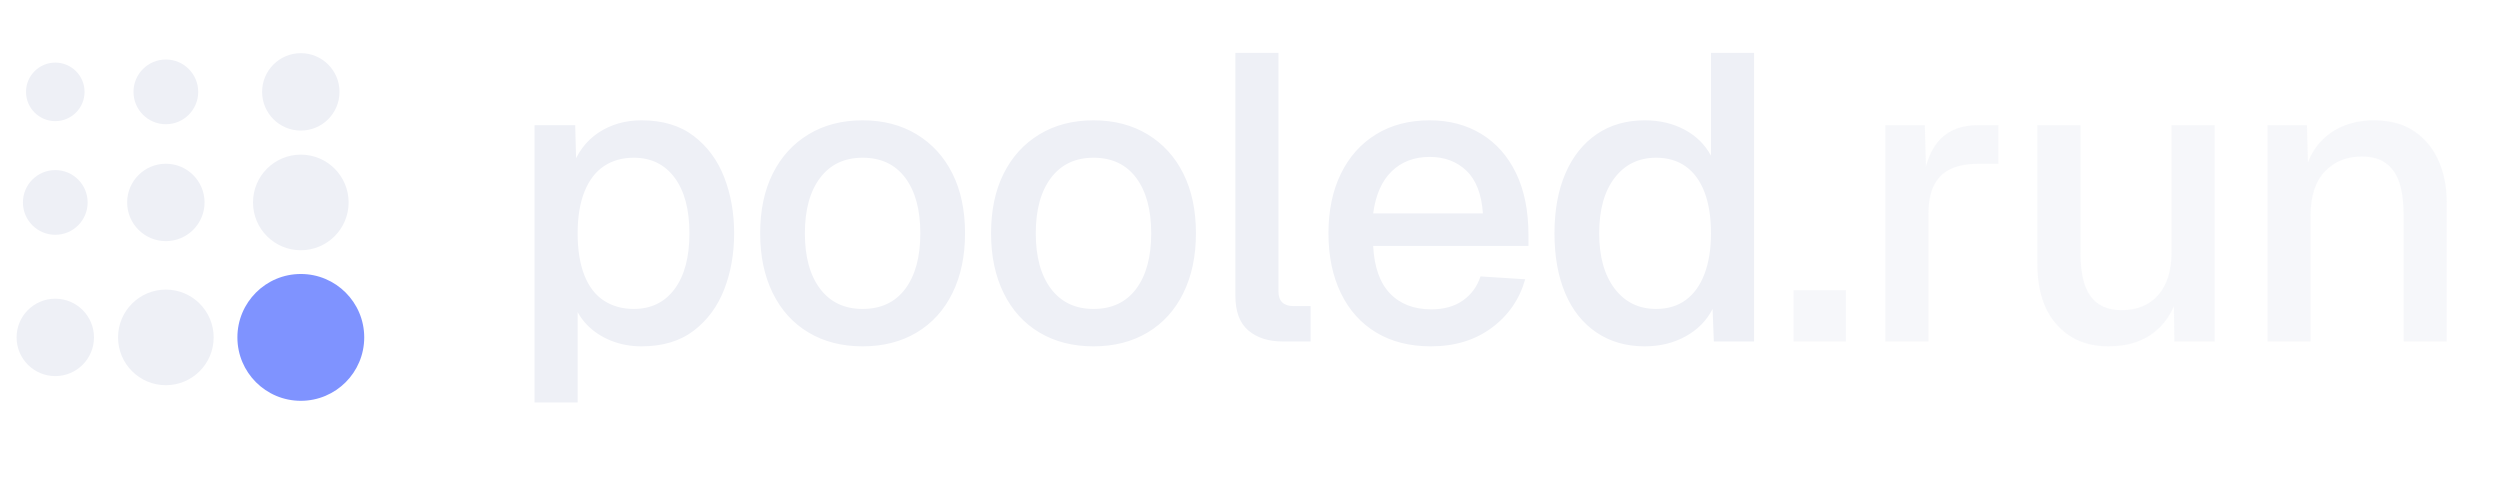
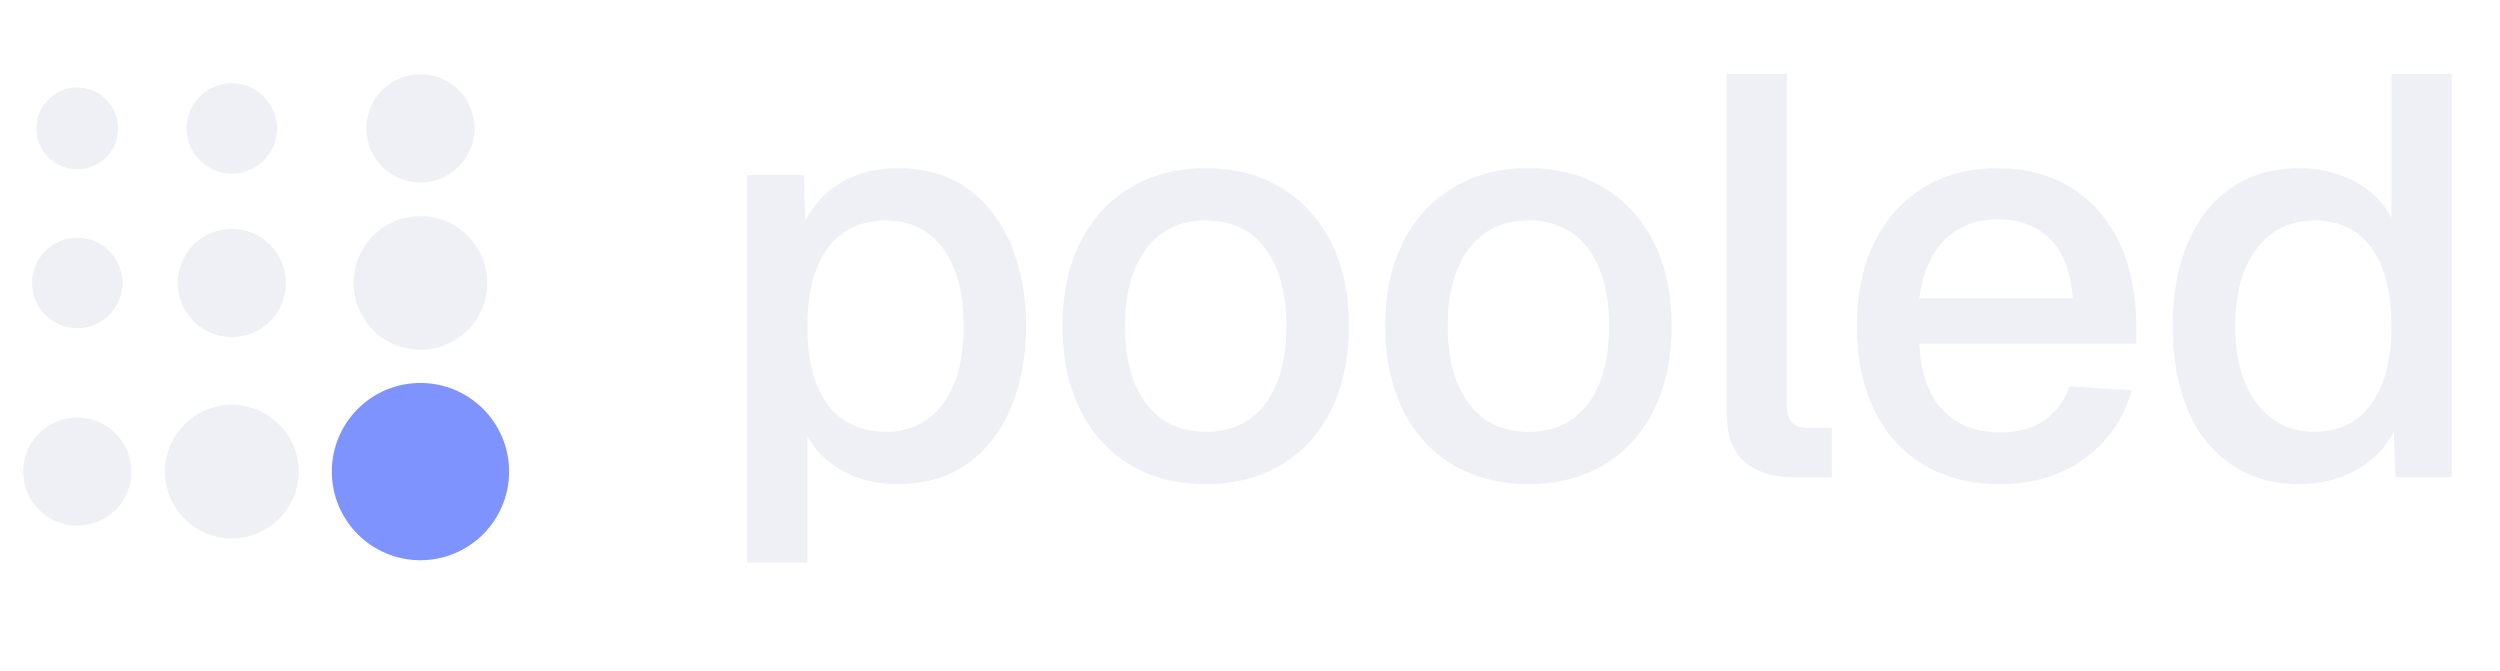
- <svg xmlns="http://www.w3.org/2000/svg" width="153.75" height="29.5" viewBox="0 -84 615 118" role="img" aria-label="pooled.run">
+ <svg xmlns="http://www.w3.org/2000/svg" width="110" height="29.5" viewBox="0 -84 440 118" role="img" aria-label="pooled">
  <g transform="translate(0 -75) scale(4)">
    <circle cx="3.4" cy="3.4" r="1.8" fill="#EEF0F6" />
    <circle cx="10.2" cy="3.4" r="1.99" fill="#EEF0F6" />
    <circle cx="18.5" cy="3.4" r="2.38" fill="#EEF0F6" />
    <circle cx="3.4" cy="10.2" r="1.99" fill="#EEF0F6" />
    <circle cx="10.2" cy="10.2" r="2.38" fill="#EEF0F6" />
    <circle cx="18.5" cy="10.2" r="2.94" fill="#EEF0F6" />
    <circle cx="3.4" cy="18.5" r="2.38" fill="#EEF0F6" />
    <circle cx="10.2" cy="18.5" r="2.94" fill="#EEF0F6" />
    <circle cx="18.5" cy="18.5" r="3.9" fill="#7F93FF" />
  </g>
  <g transform="translate(124 0)" fill="#EEF0F6">
    <path d="M7.5 15V-53.2H17.5L17.8 -41.8L16.6 -42.4Q18.6 -48.3 23.2 -51.35Q27.8 -54.4 33.8 -54.4Q41.6 -54.4 46.65 -50.55Q51.7 -46.7 54.15 -40.4Q56.6 -34.1 56.6 -26.6Q56.6 -19.1 54.15 -12.8Q51.7 -6.5 46.65 -2.65Q41.6 1.2 33.8 1.2Q29.8 1.2 26.3 -0.2Q22.8 -1.6 20.35 -4.15Q17.9 -6.7 16.9 -10.2L18.1 -11.4V15ZM31.9 -8Q38.3 -8 41.95 -12.9Q45.6 -17.8 45.6 -26.6Q45.6 -35.4 41.95 -40.3Q38.3 -45.2 31.9 -45.2Q27.7 -45.2 24.6 -43.15Q21.5 -41.1 19.8 -36.9Q18.1 -32.7 18.1 -26.6Q18.1 -20.5 19.75 -16.3Q21.4 -12.1 24.55 -10.05Q27.7 -8 31.9 -8ZM88.2 1.2Q80.6 1.2 74.9 -2.2Q69.2 -5.6 66.1 -11.9Q63 -18.2 63 -26.6Q63 -35.1 66.1 -41.3Q69.2 -47.5 74.9 -50.95Q80.6 -54.4 88.2 -54.4Q95.8 -54.4 101.5 -50.95Q107.2 -47.5 110.3 -41.3Q113.4 -35.1 113.4 -26.6Q113.4 -18.2 110.3 -11.9Q107.2 -5.6 101.5 -2.2Q95.8 1.2 88.2 1.2ZM88.2 -8Q95 -8 98.7 -12.95Q102.4 -17.9 102.4 -26.6Q102.4 -35.3 98.7 -40.25Q95 -45.2 88.2 -45.2Q81.5 -45.2 77.75 -40.25Q74 -35.3 74 -26.6Q74 -17.9 77.75 -12.95Q81.5 -8 88.2 -8ZM145 1.2Q137.4 1.2 131.7 -2.2Q126 -5.6 122.9 -11.9Q119.8 -18.2 119.8 -26.6Q119.8 -35.1 122.9 -41.3Q126 -47.5 131.7 -50.95Q137.4 -54.4 145 -54.4Q152.6 -54.4 158.3 -50.95Q164 -47.5 167.1 -41.3Q170.2 -35.1 170.2 -26.6Q170.2 -18.2 167.1 -11.9Q164 -5.6 158.3 -2.2Q152.6 1.2 145 1.2ZM145 -8Q151.8 -8 155.5 -12.95Q159.2 -17.9 159.2 -26.6Q159.2 -35.3 155.5 -40.25Q151.8 -45.2 145 -45.2Q138.3 -45.2 134.55 -40.25Q130.8 -35.3 130.8 -26.6Q130.8 -17.9 134.55 -12.95Q138.3 -8 145 -8ZM191.5 0Q186.3 0 183.1 -2.7Q179.9 -5.4 179.9 -11.3V-71H190.5V-12.3Q190.5 -10.5 191.45 -9.6Q192.4 -8.7 194.2 -8.7H198.4V0ZM228 1.2Q220.2 1.2 214.55 -2.2Q208.9 -5.6 205.85 -11.9Q202.8 -18.2 202.8 -26.6Q202.8 -35 205.85 -41.25Q208.9 -47.5 214.5 -50.95Q220.1 -54.4 227.7 -54.4Q234.9 -54.4 240.4 -51.05Q245.9 -47.7 248.95 -41.4Q252 -35.1 252 -26.2V-23.5H213.8Q214.2 -15.7 217.95 -11.8Q221.7 -7.9 228.1 -7.9Q232.8 -7.9 235.9 -10.1Q239 -12.3 240.2 -16L251.2 -15.3Q249.1 -7.9 242.95 -3.35Q236.8 1.2 228 1.2ZM213.8 -31.5H240.8Q240.3 -38.6 236.75 -42Q233.2 -45.4 227.7 -45.4Q222 -45.4 218.35 -41.85Q214.7 -38.3 213.8 -31.5ZM280.6 1.2Q273.8 1.2 268.75 -2.2Q263.7 -5.6 261.05 -11.85Q258.4 -18.1 258.4 -26.6Q258.4 -35.1 261.1 -41.35Q263.8 -47.6 268.8 -51Q273.8 -54.4 280.6 -54.4Q286.1 -54.4 290.4 -52.1Q294.7 -49.8 296.9 -45.7V-71H307.5V0H297.6L297.3 -8Q295.1 -3.7 290.65 -1.25Q286.2 1.2 280.6 1.2ZM283.4 -8Q287.7 -8 290.7 -10.2Q293.7 -12.4 295.3 -16.6Q296.9 -20.8 296.9 -26.6Q296.9 -32.6 295.3 -36.75Q293.7 -40.9 290.7 -43.05Q287.7 -45.2 283.4 -45.2Q277 -45.2 273.2 -40.25Q269.4 -35.3 269.4 -26.6Q269.4 -18 273.2 -13Q277 -8 283.4 -8Z" />
-     <path d="M317.2 0V-12.6H330.1V0ZM339.8 0V-53.2H349.5L349.9 -39.1L349 -39.4Q350.1 -46.6 353.45 -49.9Q356.8 -53.2 362.5 -53.2H367.6V-43.7H362.5Q358.5 -43.7 355.8 -42.4Q353.1 -41.1 351.75 -38.4Q350.4 -35.7 350.4 -31.4V0ZM394.7 1.2Q386.7 1.2 381.95 -4.15Q377.2 -9.5 377.2 -19V-53.2H387.8V-21.7Q387.8 -14.5 390.3 -11.1Q392.8 -7.7 397.9 -7.7Q403.7 -7.7 406.95 -11.45Q410.2 -15.2 410.2 -22V-53.2H420.8V0H410.9L410.7 -13.9L412.2 -13.3Q410.8 -6.3 406.3 -2.55Q401.8 1.2 394.7 1.2ZM433.8 0V-53.2H443.5L443.9 -39L442.6 -39.7Q443.5 -44.9 446 -48.1Q448.5 -51.3 452.1 -52.85Q455.7 -54.4 459.9 -54.4Q465.9 -54.4 469.85 -51.75Q473.8 -49.1 475.85 -44.55Q477.9 -40 477.9 -34.2V0H467.3V-31Q467.3 -35.7 466.3 -38.9Q465.3 -42.1 463 -43.8Q460.7 -45.5 457 -45.5Q451.4 -45.5 447.9 -41.8Q444.4 -38.1 444.4 -31V0Z" fill-opacity=".5" />
  </g>
</svg>
